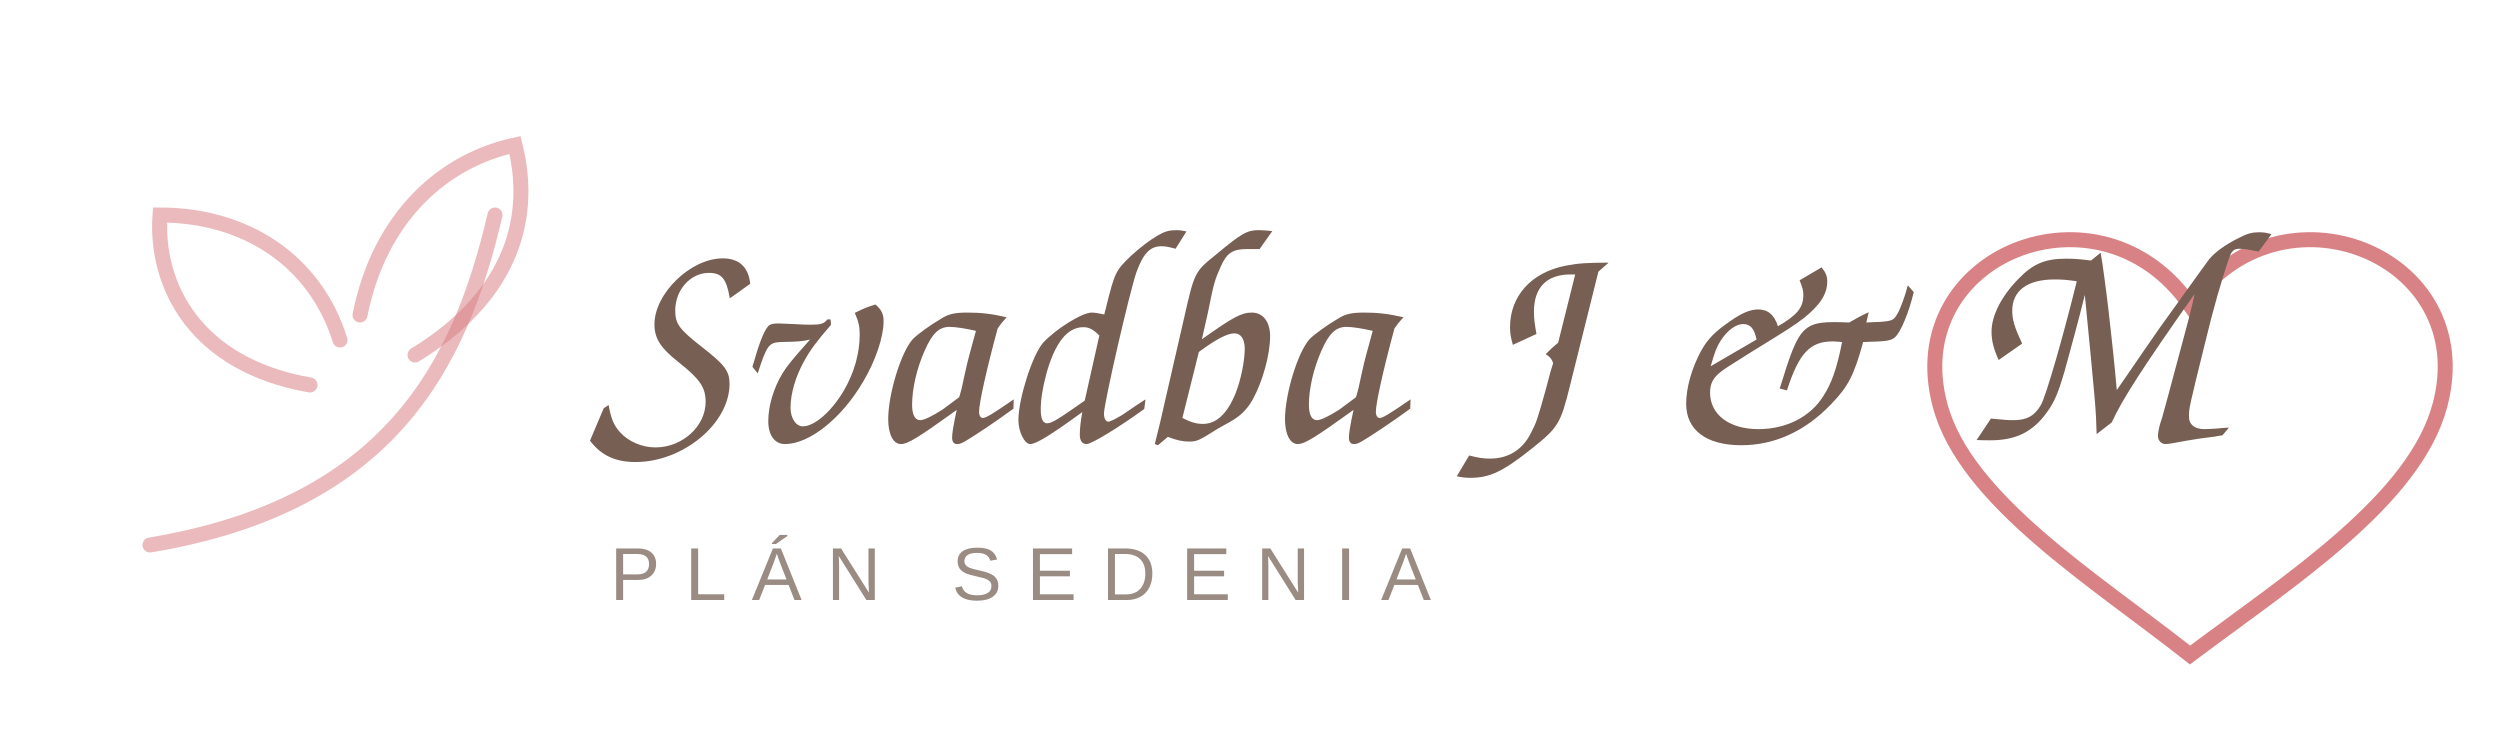
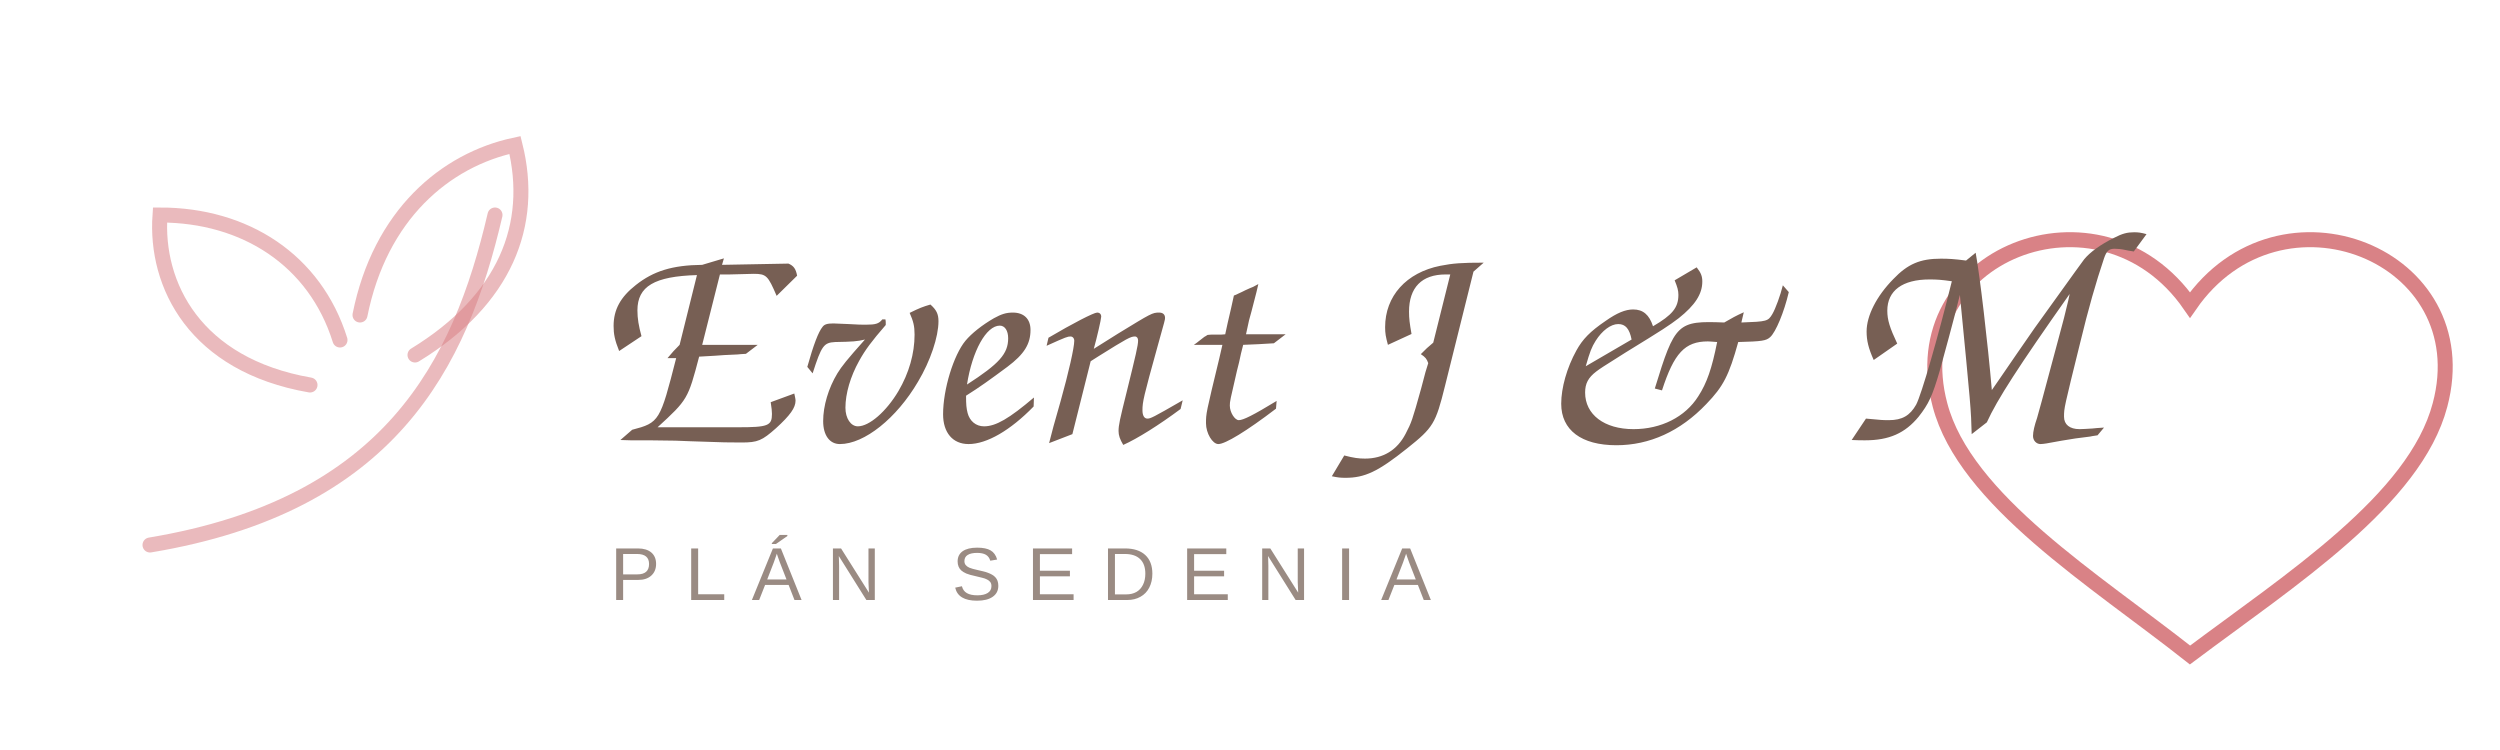
<svg xmlns="http://www.w3.org/2000/svg" viewBox="0 0 500 150" role="img" aria-labelledby="title desc">
  <g fill="none" stroke="#d98286" stroke-width="3" stroke-linecap="round">
    <path d="M438 61c-18-26-58-10-50 20 5 19 31 35 50 50 20-15 45-31 50-50 8-30-32-46-50-20Z" />
    <path d="M30 109c48-8 62-36 69-66" opacity=".55" />
    <path d="M62 77c-23-4-31-20-30-34 17 0 31 9 36 25M72 63c4-20 17-31 31-34 4 16-2 31-20 42" opacity=".55" />
  </g>
-   <text x="118" y="88" fill="#775f54" font-family="cursive" font-size="62" font-style="italic">Svadba J &amp; M</text>
+   <text x="118" y="88" fill="#775f54" font-family="cursive" font-size="62" font-style="italic">Event J &amp; M</text>
  <text x="122" y="120" fill="#9a8b83" font-family="Arial, sans-serif" font-size="15" letter-spacing="5">PLÁN SEDENIA</text>
</svg>
